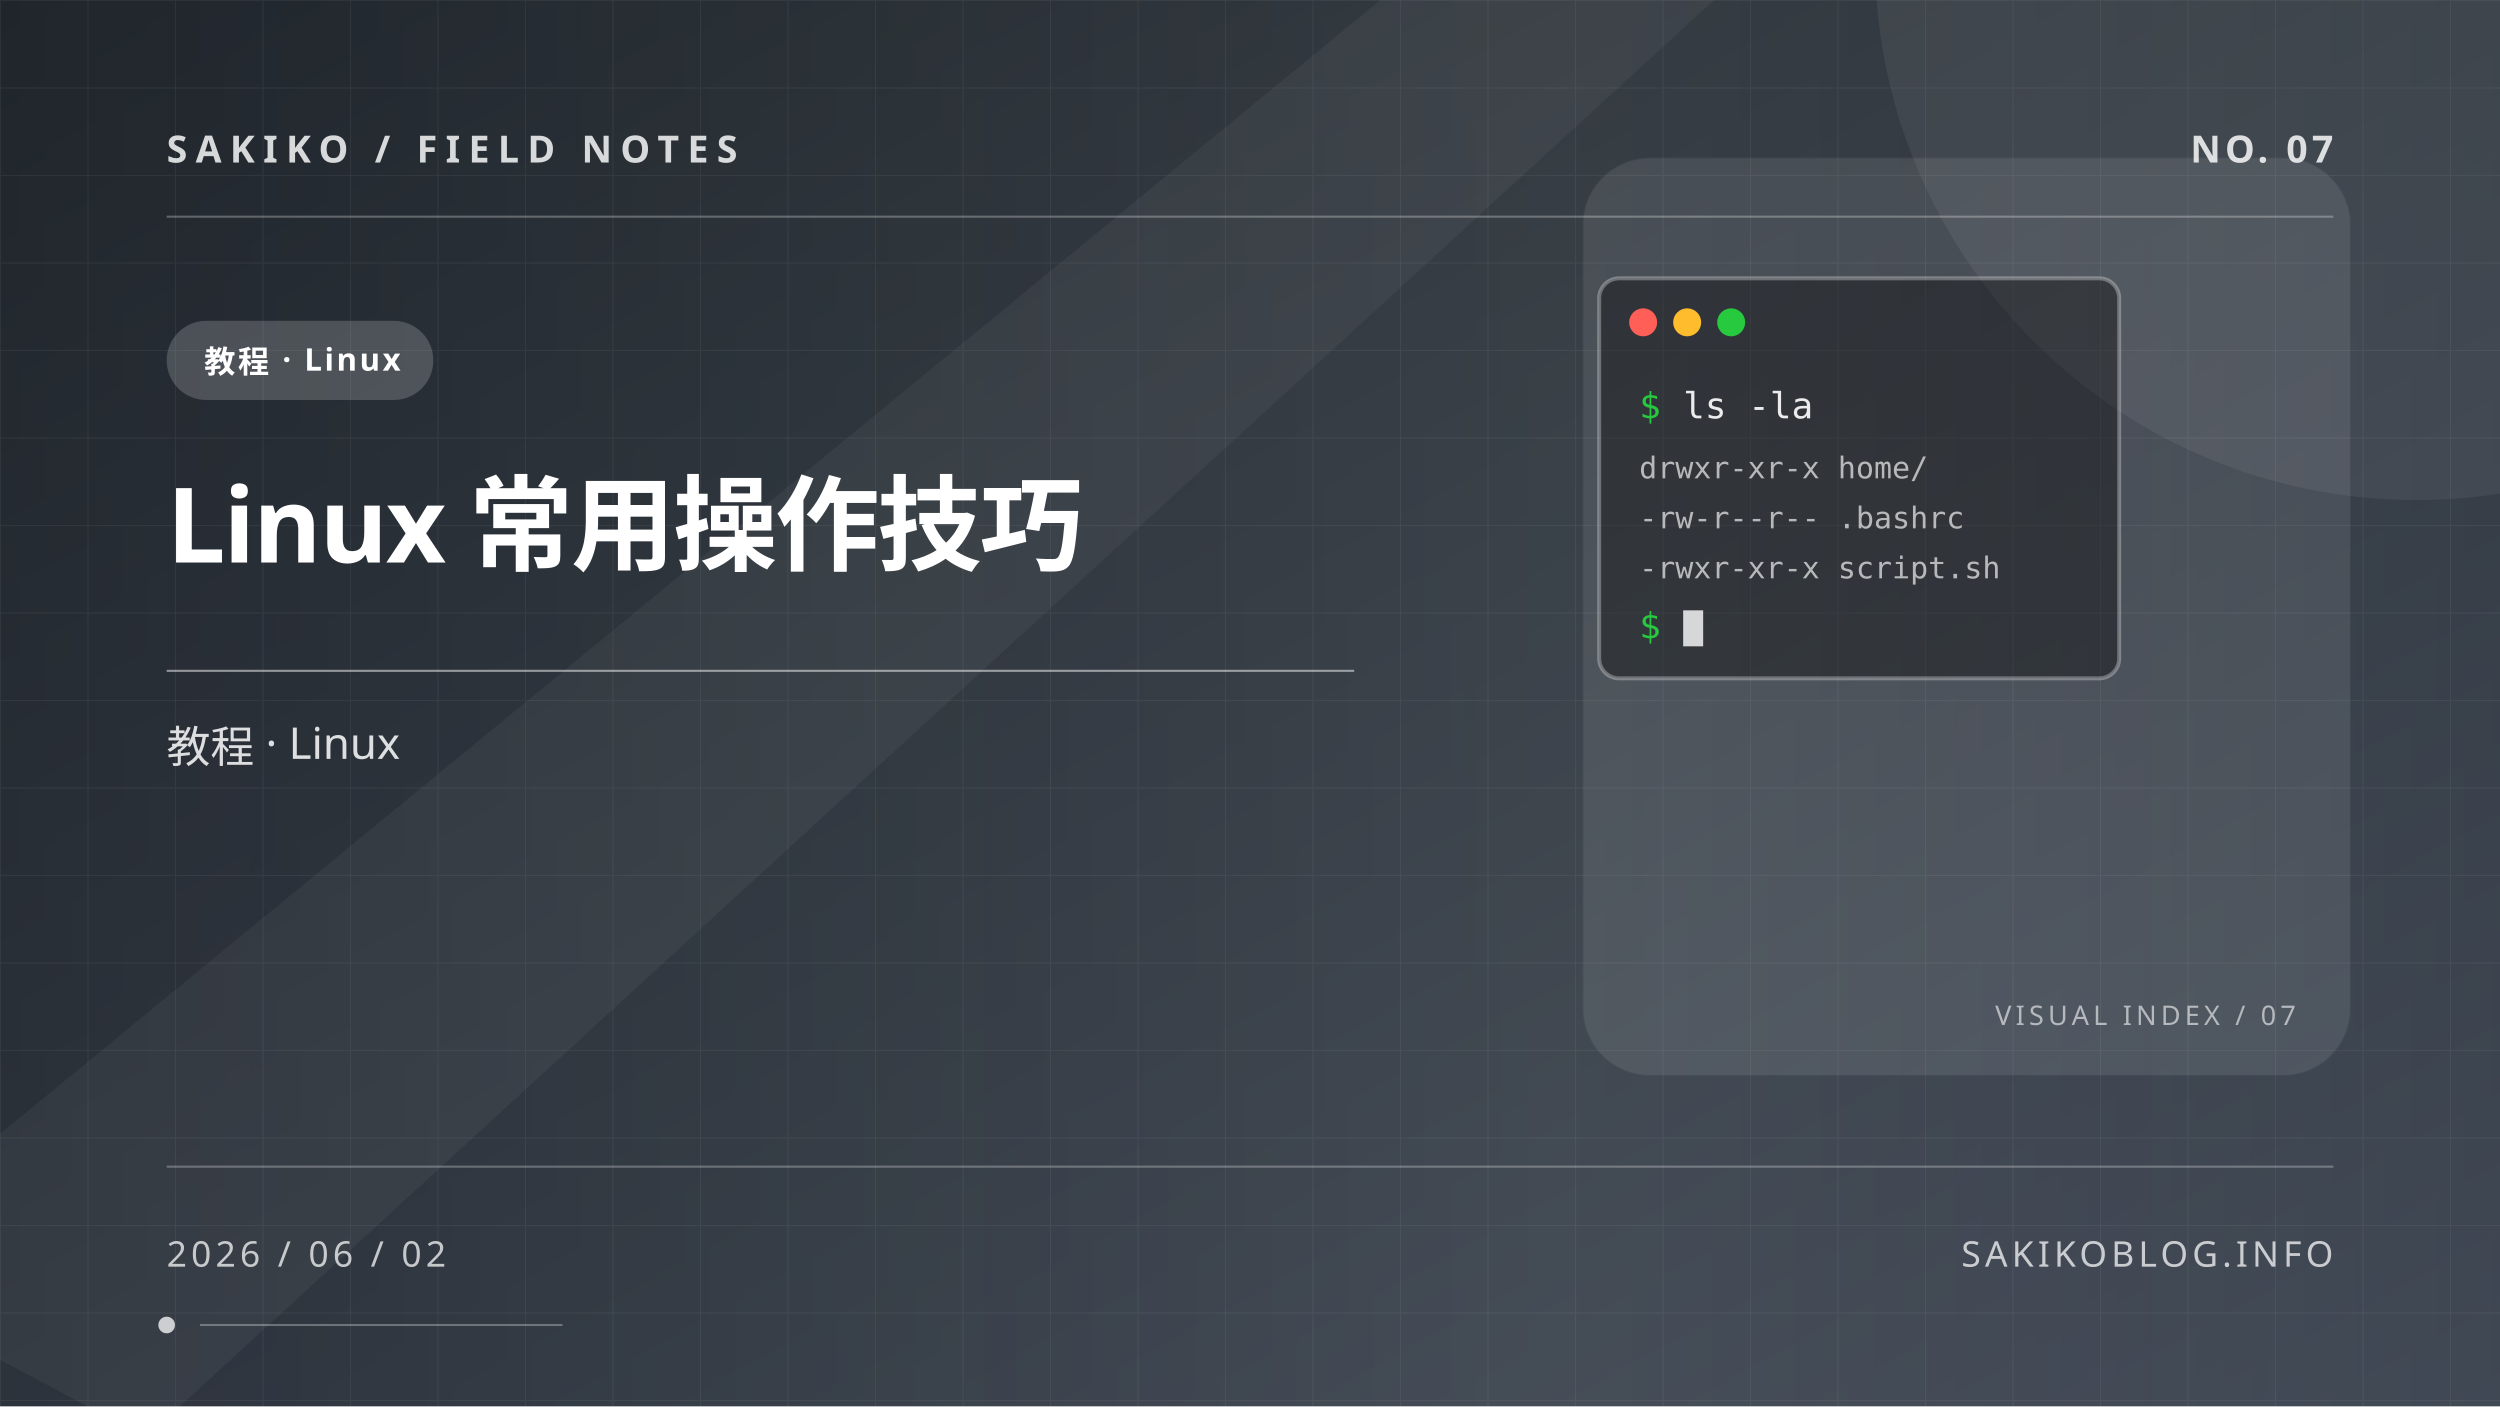
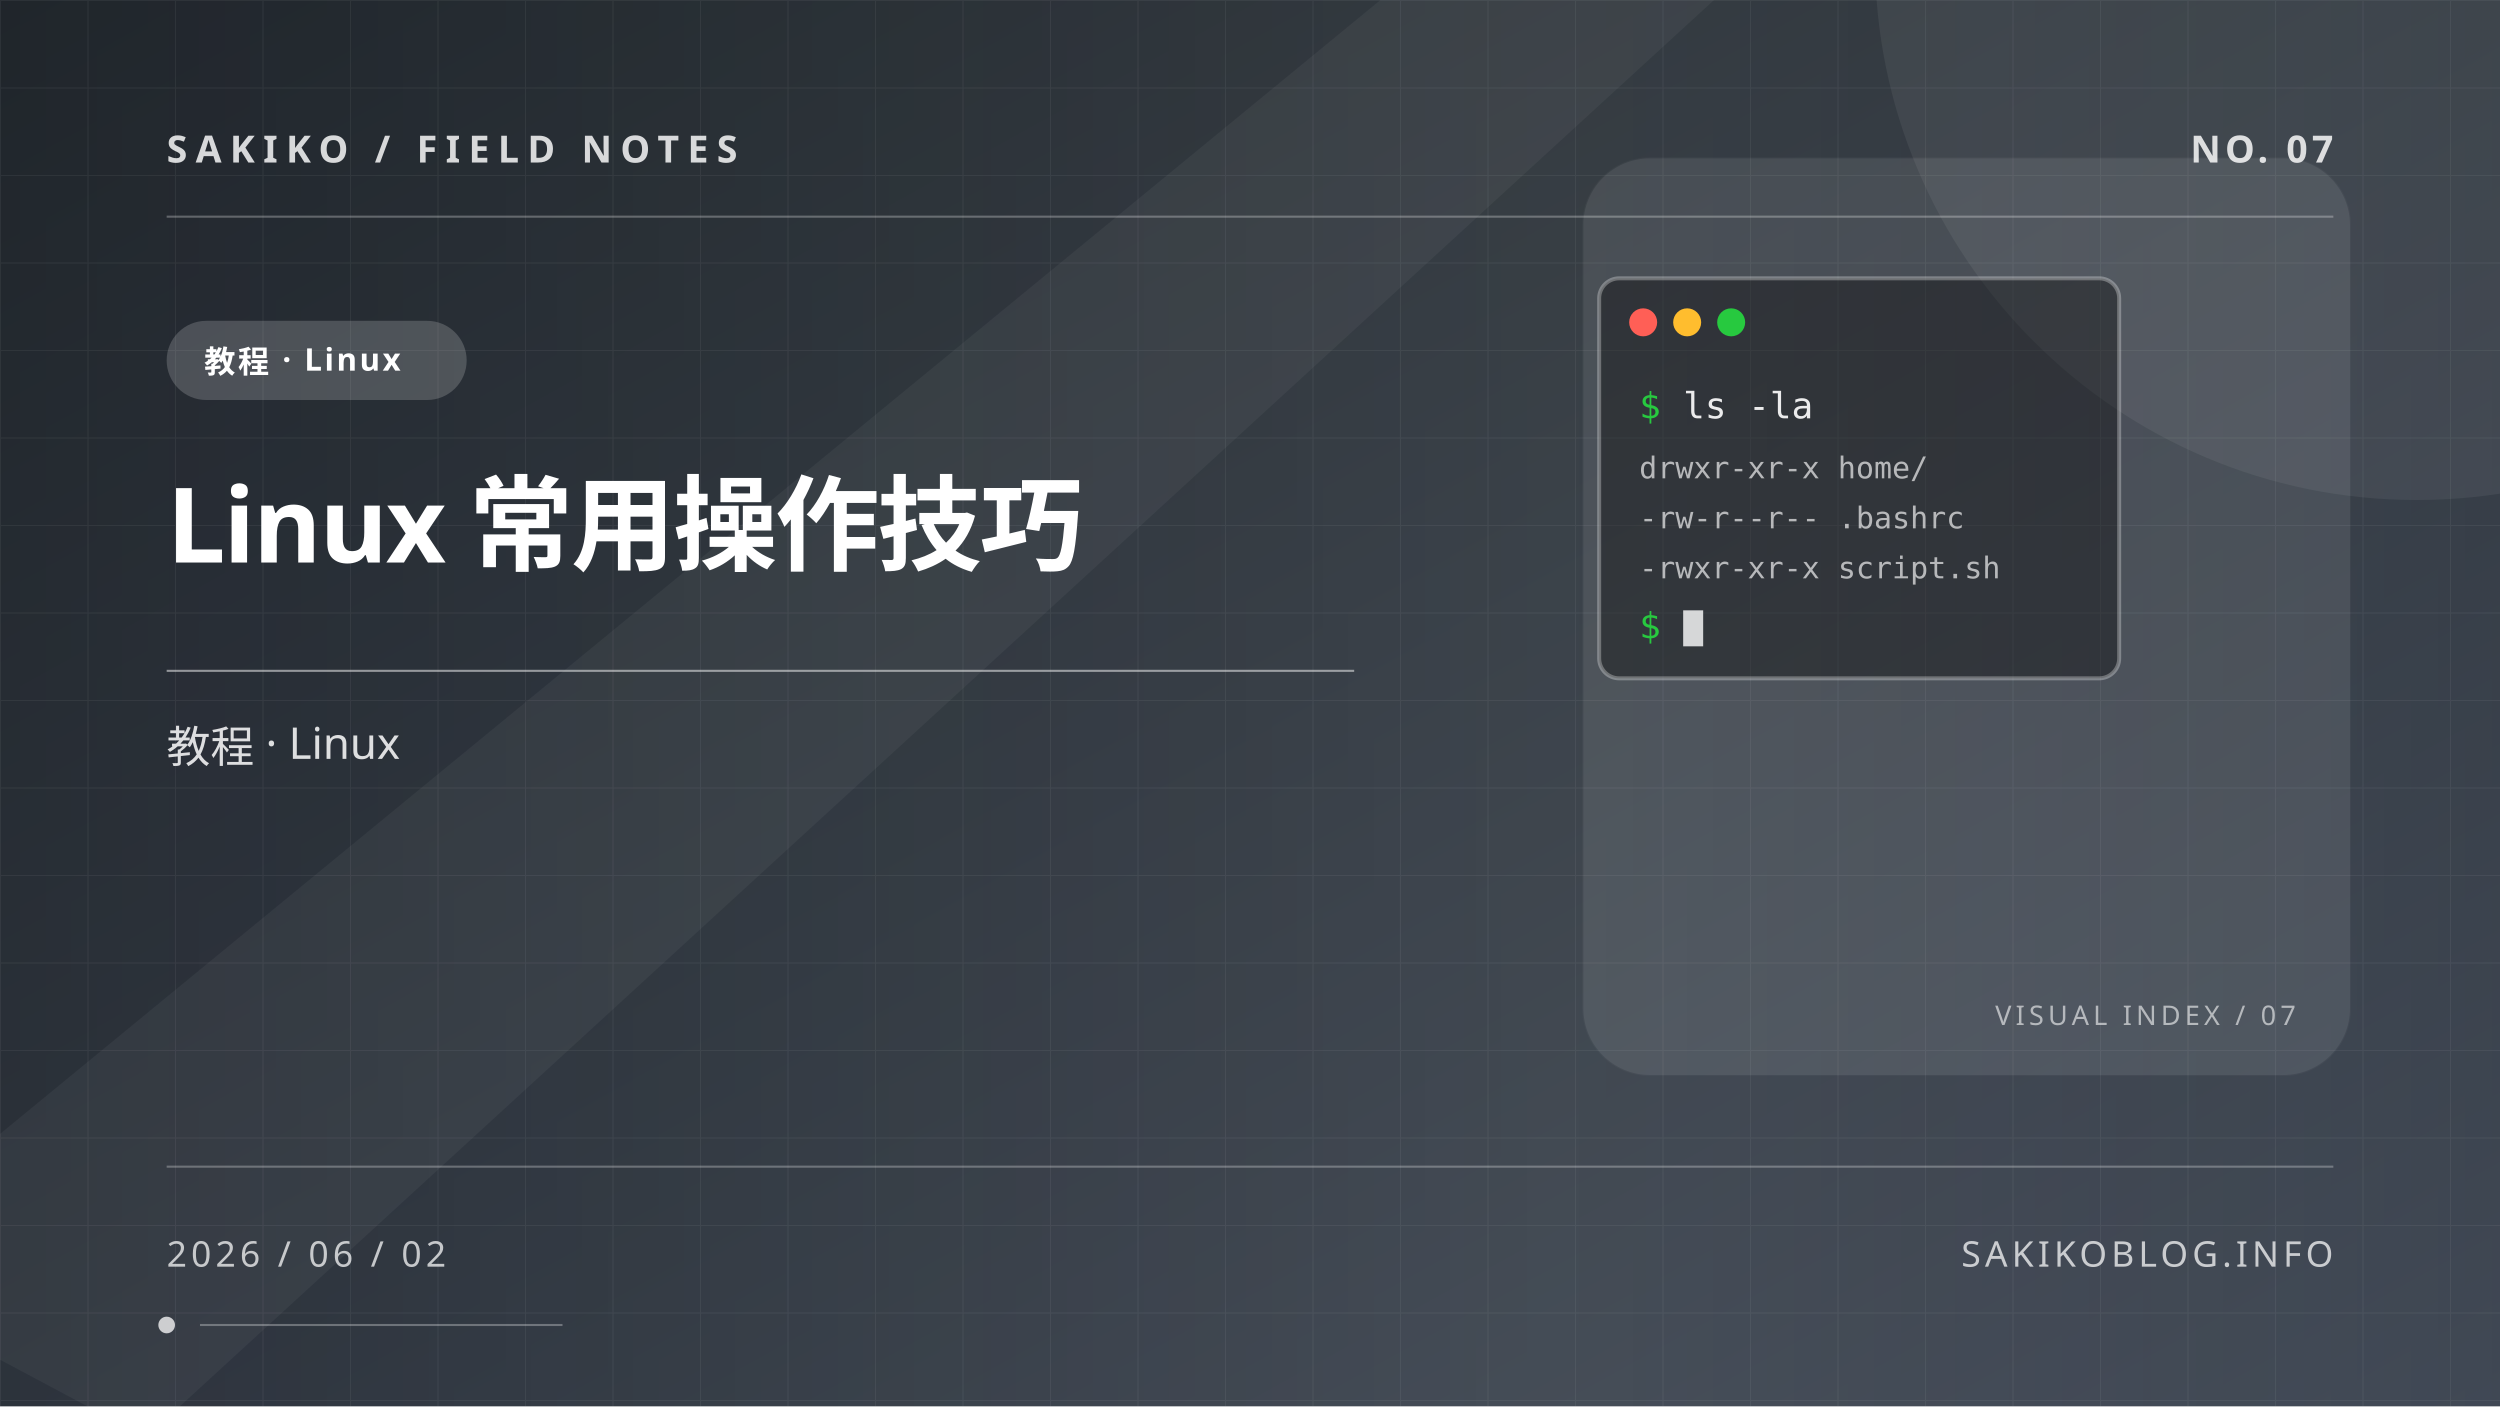
<svg xmlns="http://www.w3.org/2000/svg" viewBox="0 0 1200 675" width="1200" height="675" font-family="'Noto Sans SC','Microsoft YaHei','PingFang SC',sans-serif">
  <defs>
    <linearGradient id="bg" x1="0" y1="0" x2="1" y2="1">
      <stop offset="0" stop-color="#2d3436" />
      <stop offset="1" stop-color="#535c68" />
    </linearGradient>
    <linearGradient id="shade" x1="0" y1="0" x2="1" y2="0">
      <stop offset="0" stop-color="#050816" stop-opacity="0.34" />
      <stop offset="0.62" stop-color="#050816" stop-opacity="0.10" />
      <stop offset="1" stop-color="#050816" stop-opacity="0.24" />
    </linearGradient>
    <pattern id="grid" width="42" height="42" patternUnits="userSpaceOnUse">
      <path d="M 42 0 L 0 0 0 42" fill="none" stroke="#fff" stroke-opacity="0.055" stroke-width="1" />
    </pattern>
    <clipPath id="art-clip">
      <rect x="760" y="76" width="368" height="440" rx="32" />
    </clipPath>
  </defs>
  <rect width="1200" height="675" fill="url(#bg)" />
  <rect width="1200" height="675" fill="url(#shade)" />
  <rect width="1200" height="675" fill="url(#grid)" />
  <path d="M -80 610 L 760 -80 L 910 -80 L 70 690 Z" fill="#fff" opacity="0.045" />
  <circle cx="1160" cy="-20" r="260" fill="#fff" opacity="0.06" />
  <text x="80" y="78" font-size="18" font-weight="700" letter-spacing="4" fill="#fff" opacity="0.82">SAKIKO / FIELD NOTES</text>
  <text x="1120" y="78" font-size="18" font-weight="700" letter-spacing="2" text-anchor="end" fill="#fff" opacity="0.82">NO. 07</text>
  <line x1="80" y1="104" x2="1120" y2="104" stroke="#fff" stroke-opacity="0.28" />
  <g>
-     <rect x="80" y="154" width="128" height="38" rx="19" fill="#fff" opacity="0.18" />
+     <rect x="80" y="154" width="144" height="38" rx="19" fill="#fff" opacity="0.18" />
    <text x="98" y="179" font-size="15" font-weight="700" letter-spacing="1.2" fill="#fff">教程 · Linux</text>
  </g>
  <text font-size="50" font-weight="750" fill="#fff" letter-spacing="-1">
    <tspan x="80" y="270">Linux 常用操作技巧</tspan>
  </text>
  <line x1="80" y1="322" x2="650" y2="322" stroke="#fff" stroke-opacity="0.5" />
  <text x="80" y="366" font-size="21" fill="#fff" opacity="0.84">教程 · Linux</text>
  <rect x="760" y="76" width="368" height="440" rx="32" fill="#fff" opacity="0.09" stroke="#fff" stroke-opacity="0.28" />
  <g clip-path="url(#art-clip)" transform="translate(-10 28) scale(0.96)">
    <g transform="translate(810 110)">
      <rect width="260" height="200" rx="10" fill="rgba(0,0,0,0.35)" stroke="rgba(255,255,255,0.3)" stroke-width="2" />
      <circle cx="22" cy="22" r="7" fill="#ff5f56" />
      <circle cx="44" cy="22" r="7" fill="#ffbd2e" />
      <circle cx="66" cy="22" r="7" fill="#27c93f" />
      <text x="20" y="70" font-size="18" fill="#27c93f" font-family="'Fira Code',monospace">$</text>
      <text x="42" y="70" font-size="18" fill="rgba(255,255,255,0.9)" font-family="'Fira Code',monospace">ls -la</text>
      <text x="20" y="100" font-size="15" fill="rgba(255,255,255,0.65)" font-family="'Fira Code',monospace">drwxr-xr-x  home/</text>
      <text x="20" y="125" font-size="15" fill="rgba(255,255,255,0.65)" font-family="'Fira Code',monospace">-rw-r--r--  .bashrc</text>
      <text x="20" y="150" font-size="15" fill="rgba(255,255,255,0.65)" font-family="'Fira Code',monospace">-rwxr-xr-x  script.sh</text>
      <text x="20" y="180" font-size="18" fill="#27c93f" font-family="'Fira Code',monospace">$</text>
      <rect x="42" y="166" width="10" height="18" fill="rgba(255,255,255,0.8)" />
    </g>
  </g>
  <text x="1102" y="492" text-anchor="end" font-size="13" letter-spacing="2" fill="#fff" opacity="0.58">VISUAL INDEX / 07</text>
  <line x1="80" y1="560" x2="1120" y2="560" stroke="#fff" stroke-opacity="0.28" />
  <text x="80" y="608" font-size="17" letter-spacing="2" fill="#fff" opacity="0.72">2026 / 06 / 02</text>
  <text x="1120" y="608" text-anchor="end" font-size="17" letter-spacing="2" fill="#fff" opacity="0.72">SAKIKOBLOG.INFO</text>
  <circle cx="80" cy="636" r="4" fill="#fff" opacity="0.75" />
  <line x1="96" y1="636" x2="270" y2="636" stroke="#fff" stroke-opacity="0.3" />
</svg>
